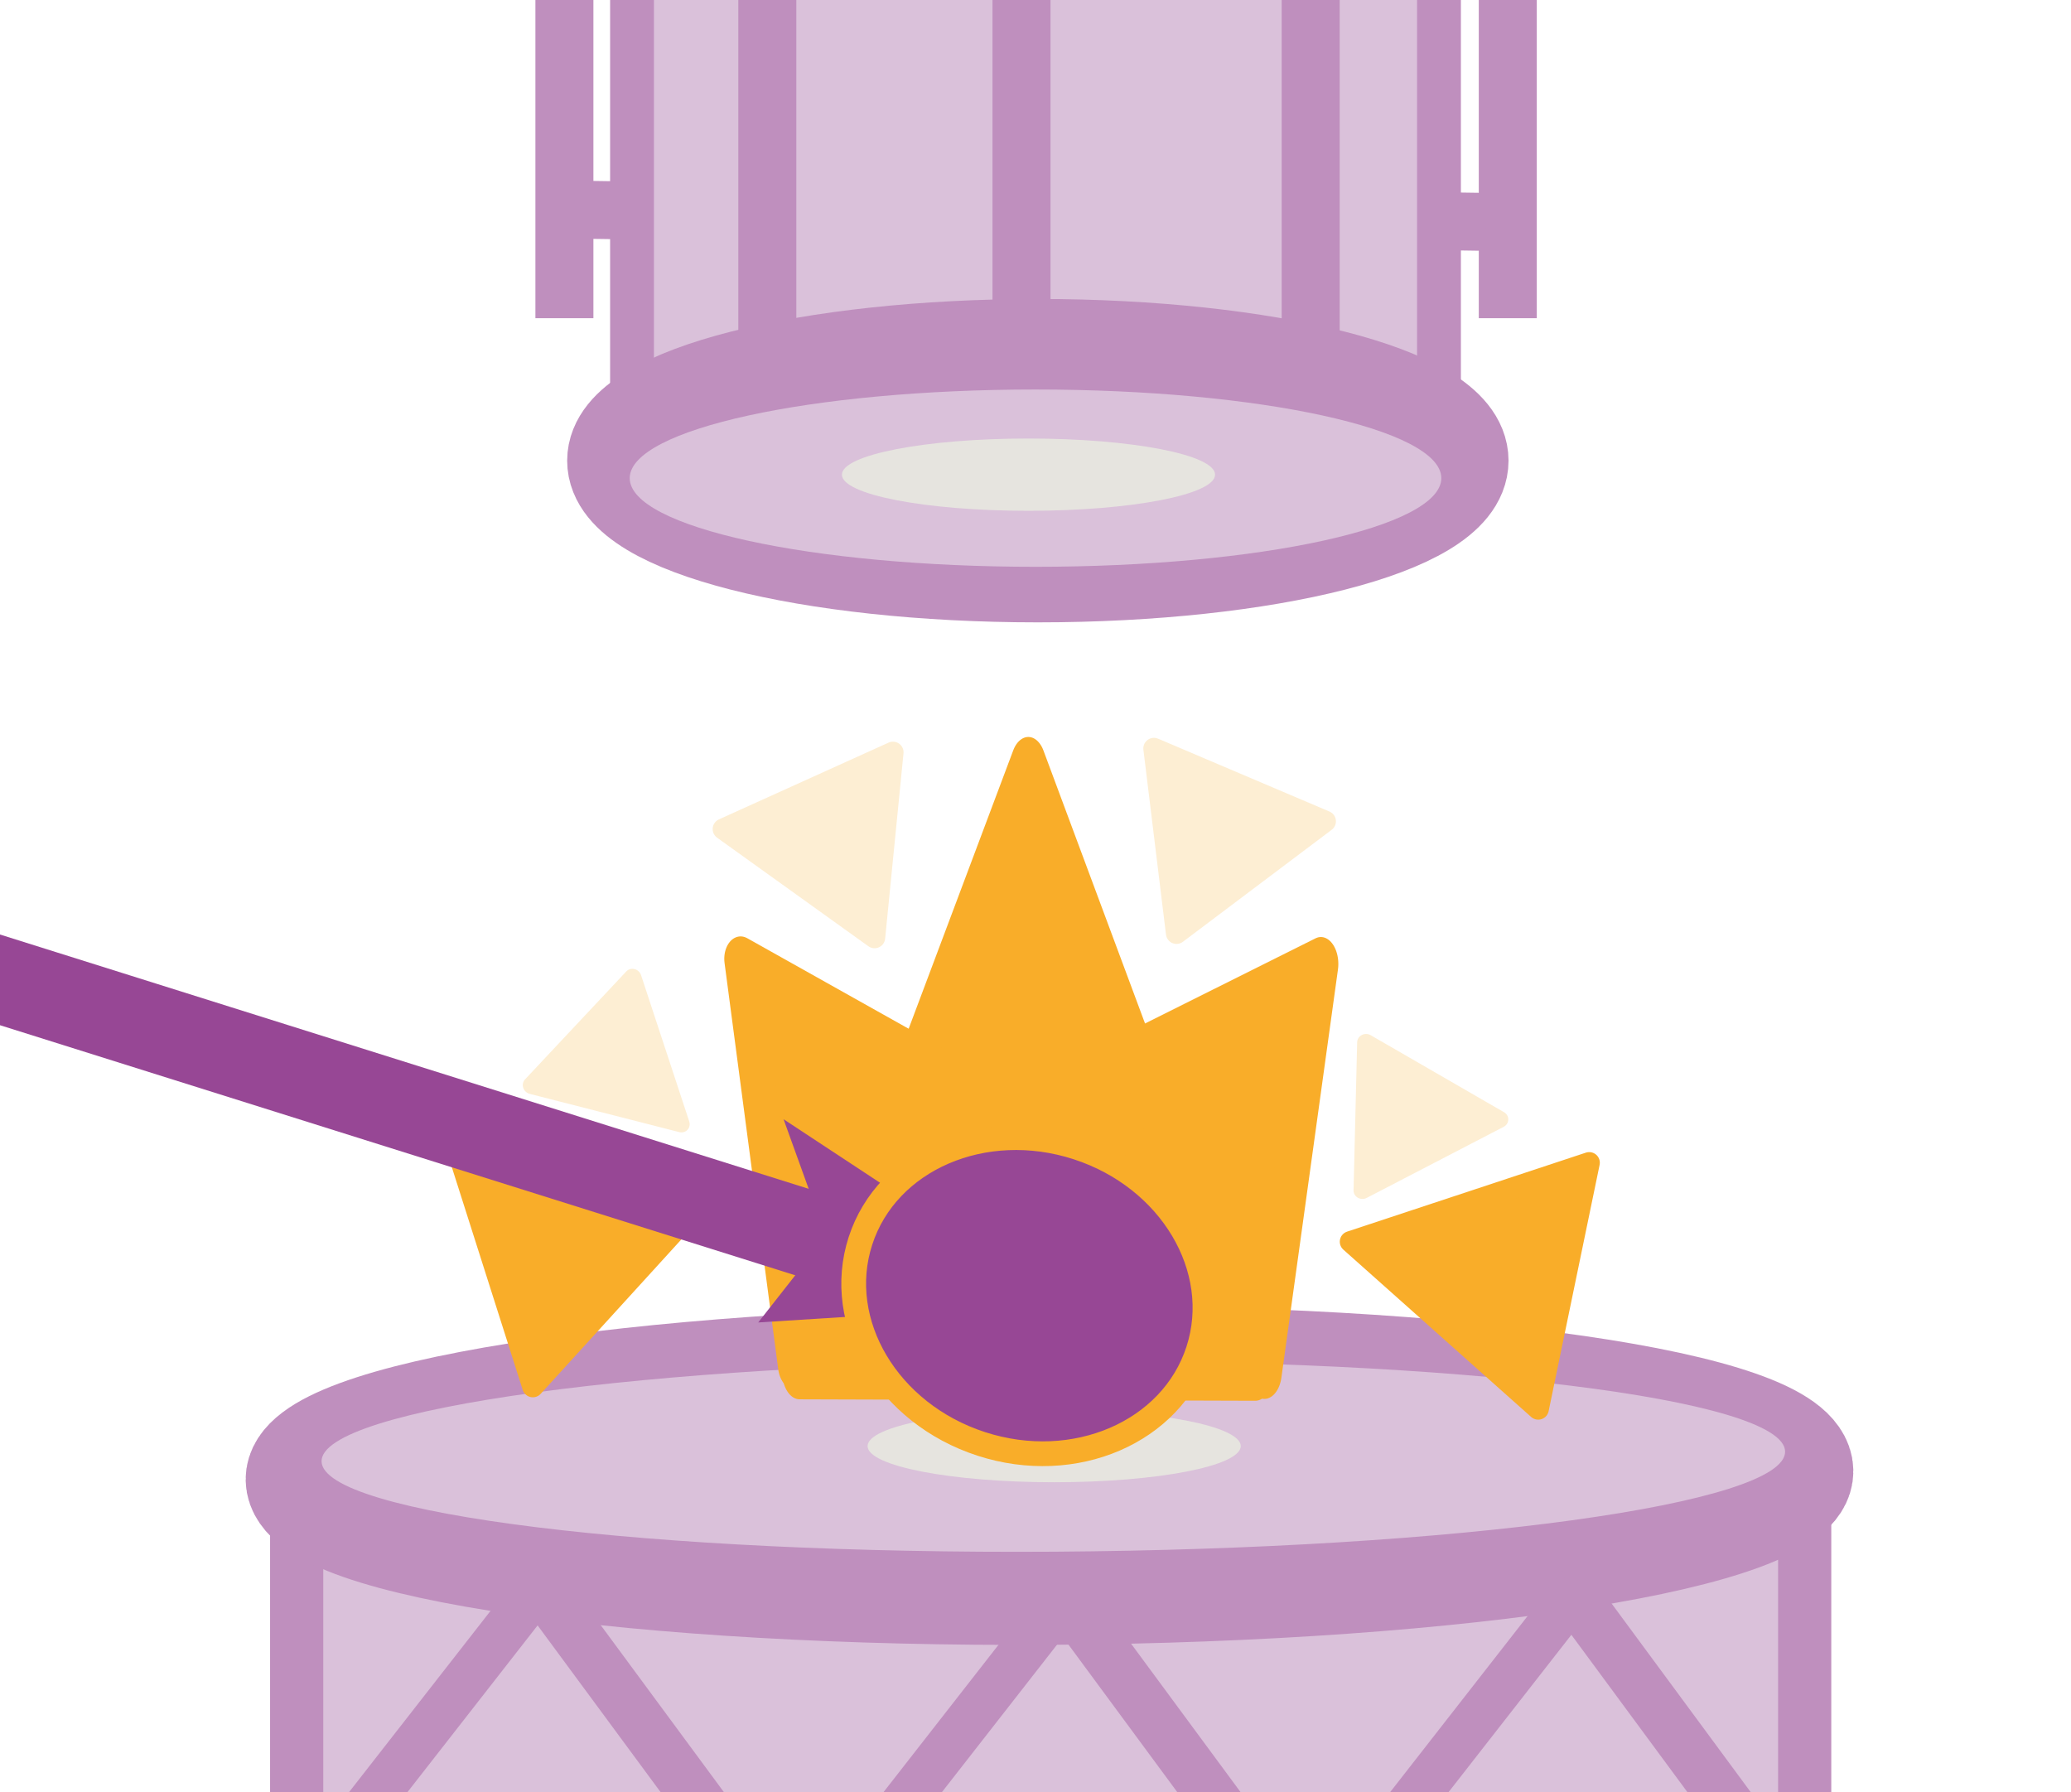
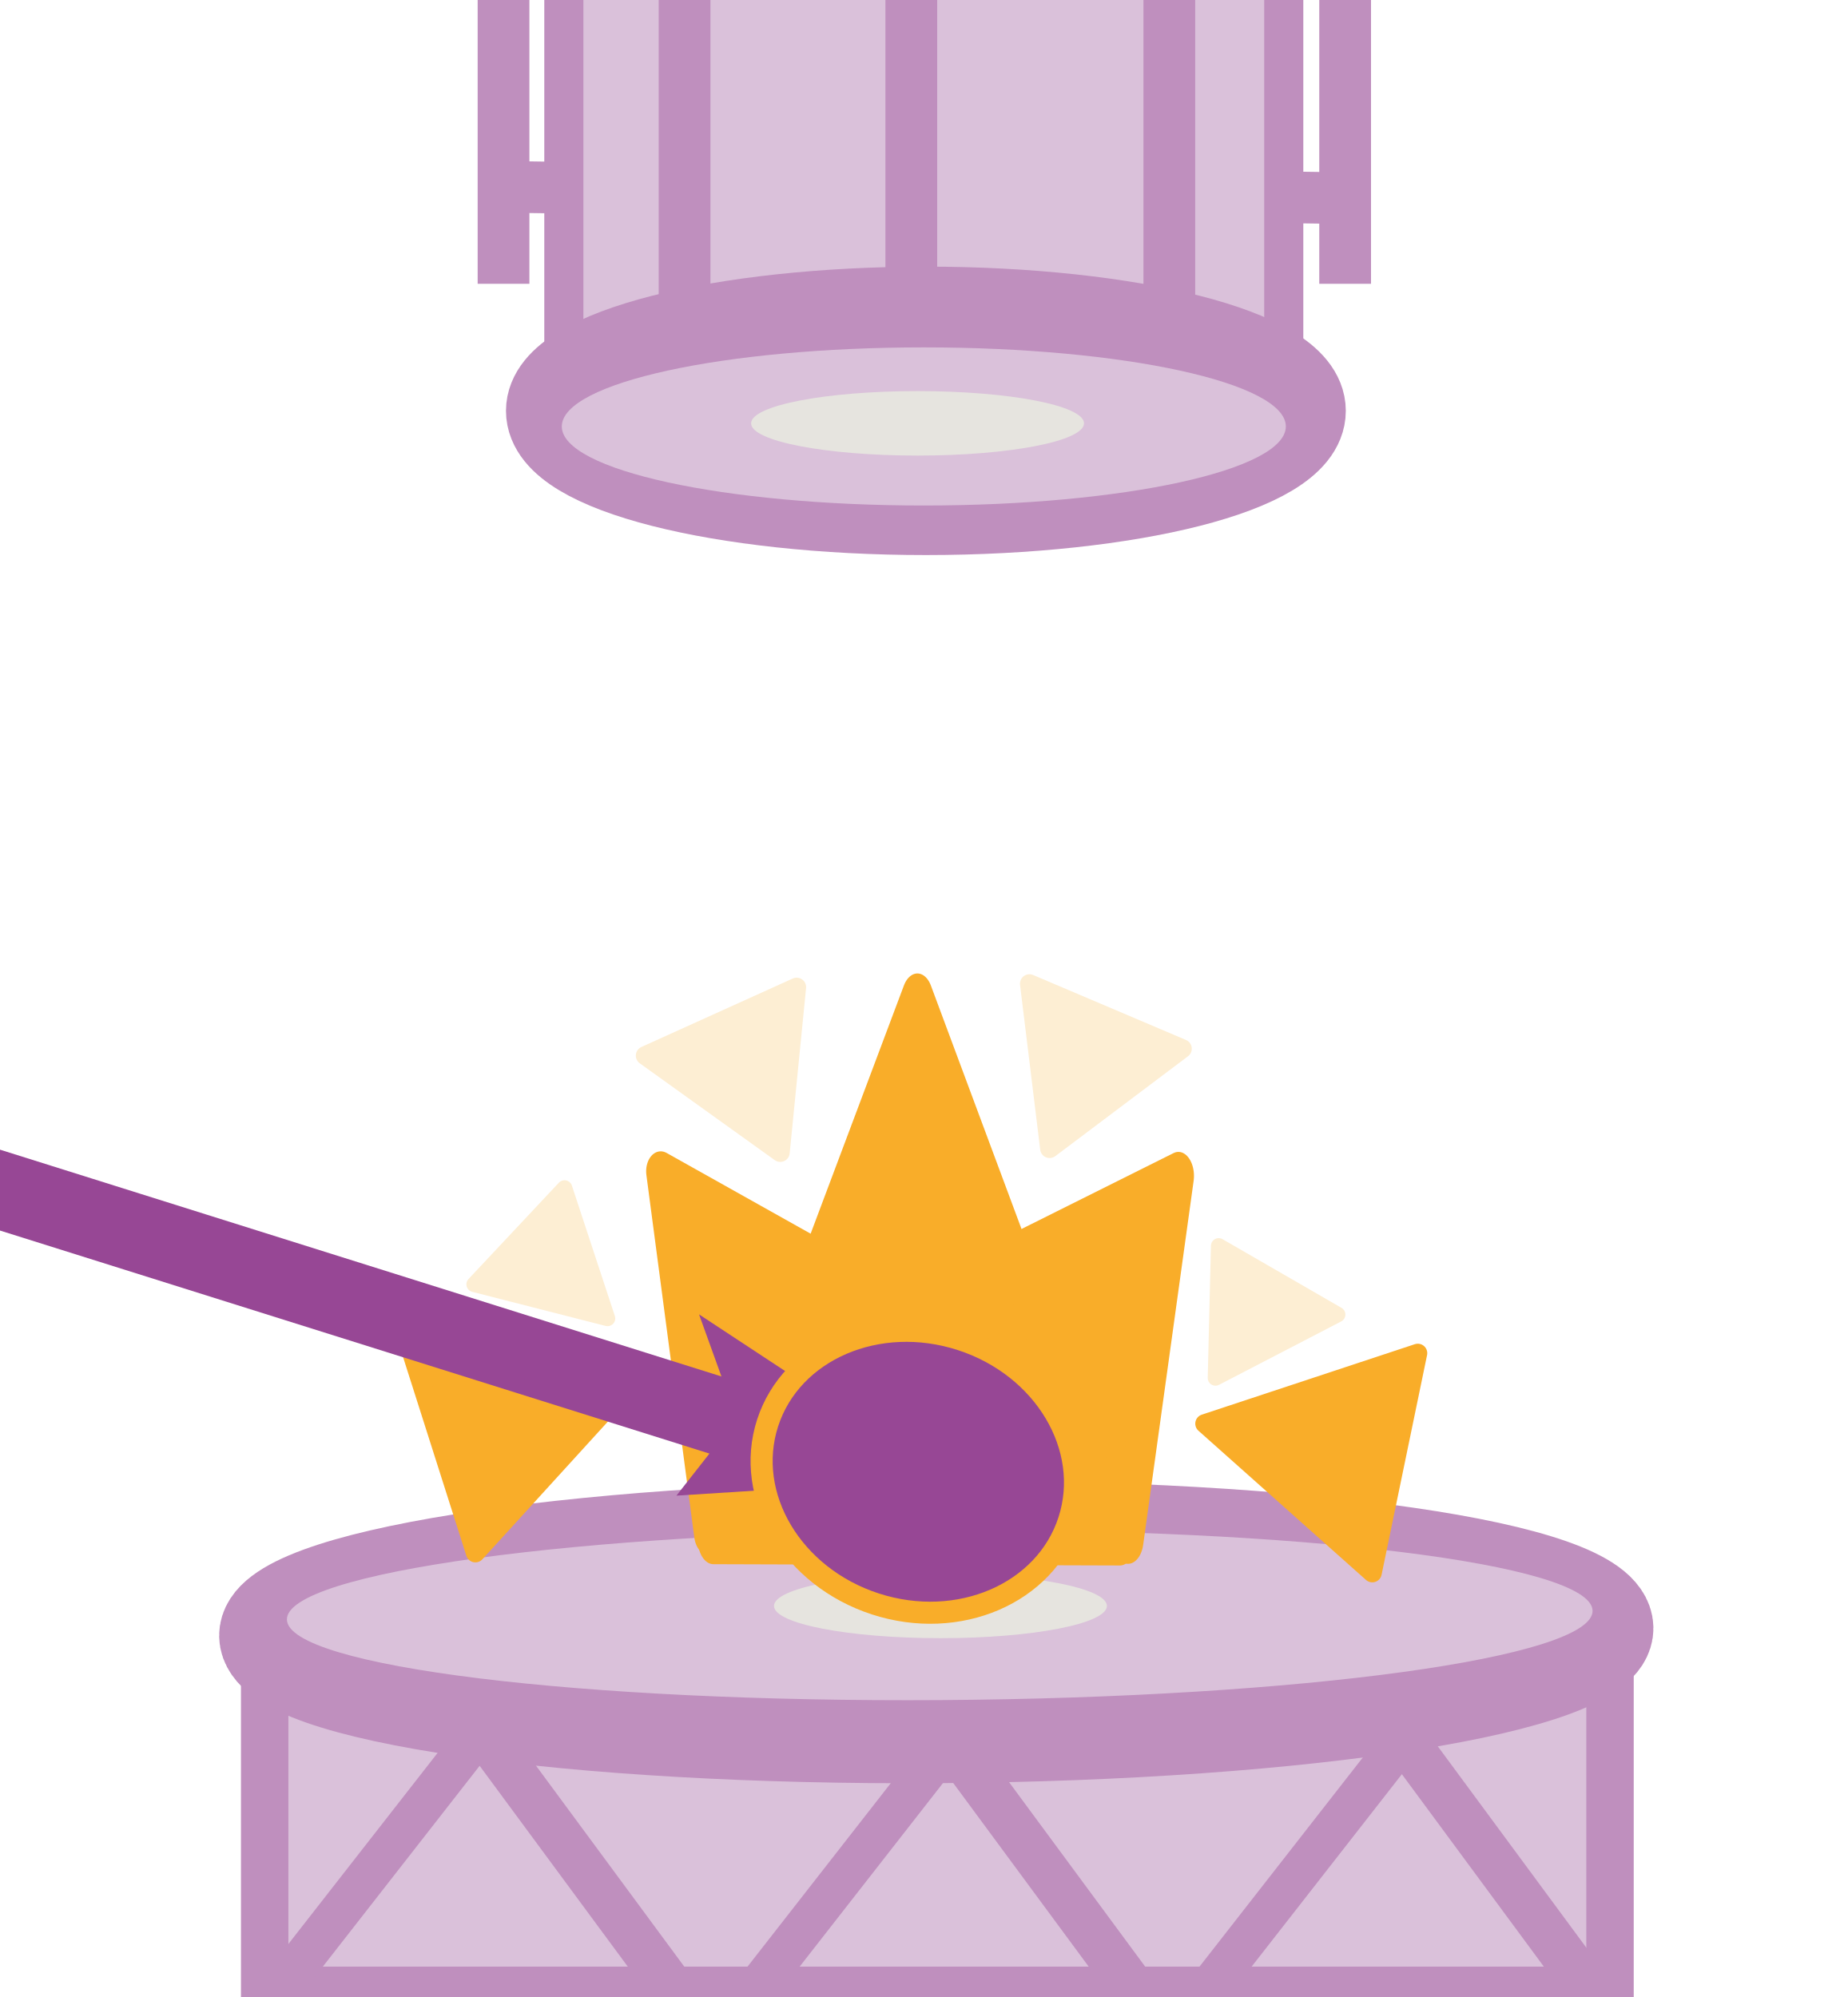
- <svg xmlns="http://www.w3.org/2000/svg" width="222" height="192" viewBox="0 0 58.737 50.8" version="1.1" id="svg1583">
+ <svg xmlns="http://www.w3.org/2000/svg" width="222" height="240" viewBox="0 0 58.737 63.5" version="1.1" id="svg1583">
  <defs id="defs1580" />
-   <g id="layer1">
-     <rect style="fill:#dac1da;fill-opacity:1;stroke:#bf8fbe;stroke-width:1.243;stroke-dasharray:none;stroke-opacity:1" id="rect47022" width="22.887" height="14.817" x="17.925" y="-1.059" />
-     <ellipse style="fill:#dac1da;fill-opacity:1;stroke:#bf8fbe;stroke-width:3.175;stroke-dasharray:none;stroke-opacity:1" id="path44518-3" cx="29.435" cy="13.064" rx="11.762" ry="2.998" />
-     <rect style="fill:#dac1da;fill-opacity:1;stroke:#bf8fbe;stroke-width:1.508;stroke-dasharray:none;stroke-opacity:1" id="rect47018" width="42.77" height="11.483" x="8.414" y="41.751" />
-     <ellipse style="fill:#dac1da;fill-opacity:1;stroke:none;stroke-width:0.265;stroke-opacity:1" id="path44518" cx="29.369" cy="13.56" rx="11.509" ry="2.514" />
-     <ellipse style="fill:#dac1da;fill-opacity:1;stroke:#bf8fbe;stroke-width:3.175;stroke-dasharray:none;stroke-opacity:1" id="path44518-3-8" cx="-28.96" cy="-42.042" rx="21.211" ry="3.222" transform="matrix(-0.9999768,0.00681235,-0.01917708,-0.9998161,0,0)" />
-     <ellipse style="fill:#dac1da;fill-opacity:1;stroke:none;stroke-width:0.368;stroke-opacity:1" id="path44518-8" cx="-29.079" cy="-41.509" rx="20.755" ry="2.702" transform="matrix(-0.9999768,0.00681235,-0.01917708,-0.9998161,0,0)" />
-     <rect style="fill:#bf8fbe;fill-opacity:1;stroke:none;stroke-width:0.339;stroke-opacity:1" id="rect47182" width="1.645" height="10.376" x="15.185" y="-1.352" />
-     <rect style="fill:#bf8fbe;fill-opacity:1;stroke:none;stroke-width:0.339;stroke-opacity:1" id="rect47182-9-8-3-3-1-8-4" width="1.645" height="10.376" x="41.941" y="-1.352" />
-     <rect style="fill:#bf8fbe;fill-opacity:1;stroke:none;stroke-width:0.111;stroke-opacity:1" id="rect47182-9-8-3-3-1-8-4-07" width="1.643" height="1.117" x="4.874" y="-42.06" transform="matrix(0.01317664,0.9999132,-0.9998994,-0.0141841,0,0)" />
-     <rect style="fill:#bf8fbe;fill-opacity:1;stroke:none;stroke-width:0.111;stroke-opacity:1" id="rect47182-9-8-3-3-1-8-4-07-6" width="1.643" height="1.117" x="4.894" y="-17.352" transform="matrix(0.01317664,0.9999132,-0.9998994,-0.0141841,0,0)" />
-     <rect style="fill:#bf8fbe;fill-opacity:1;stroke:none;stroke-width:0.379;stroke-opacity:1" id="rect47182-9-8-3-3-1-8-4-0" width="1.645" height="12.956" x="20.94" y="-2.741" />
-     <rect style="fill:#bf8fbe;fill-opacity:1;stroke:none;stroke-width:0.379;stroke-opacity:1" id="rect47182-9-8-3-3-1-8-4-0-3" width="1.645" height="12.956" x="28.149" y="-3.7" />
-     <rect style="fill:#bf8fbe;fill-opacity:1;stroke:none;stroke-width:0.379;stroke-opacity:1" id="rect47182-9-8-3-3-1-8-4-0-3-7" width="1.645" height="12.956" x="36.351" y="-3.038" />
-     <rect style="fill:#bf8fbe;fill-opacity:1;stroke:none;stroke-width:0.349;stroke-opacity:1" id="rect47182-9-8-3-3-1-8-4-8-5" width="1.306" height="13.79" x="39.079" y="25.063" transform="matrix(0.7829676,0.6220625,-0.6153517,0.7882526,0,0)" />
-     <rect style="fill:#bf8fbe;fill-opacity:1;stroke:none;stroke-width:0.38;stroke-opacity:1" id="rect47182-9-8-3-3-1-8-4-8-6" width="1.451" height="14.712" x="-15.156" y="46.043" transform="matrix(0.8558934,-0.5171522,0.5936082,0.8047541,0,0)" />
-     <rect style="fill:#bf8fbe;fill-opacity:1;stroke:none;stroke-width:0.349;stroke-opacity:1" id="rect47182-9-8-3-3-1-8-4-8-5-1" width="1.306" height="13.79" x="51.028" y="16.055" transform="matrix(0.7829676,0.6220625,-0.6153517,0.7882526,0,0)" />
-     <rect style="fill:#bf8fbe;fill-opacity:1;stroke:none;stroke-width:0.38;stroke-opacity:1" id="rect47182-9-8-3-3-1-8-4-8-6-0" width="1.451" height="14.712" x="-3.313" y="54.068" transform="matrix(0.8558934,-0.5171522,0.5936082,0.8047541,0,0)" />
-     <rect style="fill:#bf8fbe;fill-opacity:1;stroke:none;stroke-width:0.349;stroke-opacity:1" id="rect47182-9-8-3-3-1-8-4-8-5-1-8" width="1.306" height="13.79" x="62.355" y="7.033" transform="matrix(0.7829676,0.6220625,-0.6153517,0.7882526,0,0)" />
-     <rect style="fill:#bf8fbe;fill-opacity:1;stroke:none;stroke-width:0.38;stroke-opacity:1" id="rect47182-9-8-3-3-1-8-4-8-6-0-6" width="1.451" height="14.712" x="8.38" y="61.5" transform="matrix(0.8558934,-0.5171522,0.5936082,0.8047541,0,0)" />
-     <ellipse style="fill:#e6e4df;fill-opacity:1;stroke:none;stroke-width:1.243;stroke-dasharray:none;stroke-opacity:1" id="path56559" cx="29.17" cy="13.461" rx="5.292" ry="1.025" />
-     <ellipse style="fill:#e6e4df;fill-opacity:1;stroke:none;stroke-width:1.243;stroke-dasharray:none;stroke-opacity:1" id="path56559-6" cx="29.898" cy="41.01" rx="5.292" ry="1.025" />
-     <g id="g70916" transform="matrix(1.122983,0,0,1.316573,-3.820043,-9.204081)">
-       <path style="fill:#f9ad29;fill-opacity:1;stroke:#f9ad29;stroke-width:0.783;stroke-linejoin:round;stroke-dasharray:none;stroke-opacity:1" id="path70897" d="m 44.45,17.529 -4.587,3.971 -1.146,-5.958 z" transform="matrix(0.8979694,-0.8923615,0.6776229,1.182536,-15.03098,46.69136)" />
-       <path style="fill:#f9ad29;fill-opacity:1;stroke:#f9ad29;stroke-width:0.783;stroke-linejoin:round;stroke-dasharray:none;stroke-opacity:1" id="path70899" d="M 47.757,14.089 40.963,13.778 44.629,8.05 Z" transform="matrix(0.8122248,-0.8338212,0.7566897,0.9950973,-20.21175,56.87164)" />
-       <path style="fill:#f9ad29;fill-opacity:1;stroke:#f9ad29;stroke-width:0.783;stroke-linejoin:round;stroke-dasharray:none;stroke-opacity:1" id="path70901" d="M 48.816,11.311 39.584,15.715 40.386,5.518 Z" transform="matrix(1.014347,0.6405903,-0.4864382,1.335793,-8.908855,-9.796607)" />
-     </g>
-     <path style="fill:#f9ad29;fill-opacity:1;stroke:#f9ad29;stroke-width:0.602;stroke-linejoin:round;stroke-dasharray:none;stroke-opacity:1" id="path70970-6" d="m 43.921,29.17 -3.582,6.169 -3.552,-6.187 z" transform="rotate(-107.8046,29.6584,42.14082)" />
-     <path style="fill:#fdeed3;fill-opacity:1;stroke:#fdeed3;stroke-width:0.602;stroke-linejoin:round;stroke-dasharray:none;stroke-opacity:1" id="path71772-4-2-6" d="m 46.897,21.431 -4.291,-3.079 4.812,-2.177 z" transform="matrix(-0.08491873,0.8048205,-0.8151064,-0.1265032,36.52459,-4.248471)" />
-     <rect style="fill:#974795;fill-opacity:1;stroke:#974795;stroke-width:0.491;stroke-linejoin:round;stroke-dasharray:none;stroke-opacity:1" id="rect57471" width="35.097" height="1.991" x="0.576" y="25.822" transform="matrix(0.953954,0.2999529,-0.1521486,0.9883576,0,0)" />
-     <path style="fill:#974795;fill-opacity:1;stroke:none;stroke-width:1.243;stroke-dasharray:none;stroke-opacity:1" id="path57417" d="M 13.031,21.894 8.739,19.177 5.786,23.311 5.235,18.261 0.162,18.531 3.766,14.951 0.393,11.153 5.439,11.739 6.305,6.733 8.993,11.043 13.446,8.6 l -1.694,4.789 4.687,1.958 -4.801,1.662 z" transform="matrix(0.6496053,0.3649081,-0.3472966,0.312203,25.84122,28.11498)" />
-     <ellipse style="fill:#974795;fill-opacity:1;stroke:#f9ad29;stroke-width:0.702;stroke-dasharray:none;stroke-opacity:1" id="path57361" cx="39.103" cy="25.95" rx="5.036" ry="4.419" transform="rotate(17.96308)" />
-     <path style="fill:#f9ad29;fill-opacity:1;stroke:#f9ad29;stroke-width:0.602;stroke-linejoin:round;stroke-dasharray:none;stroke-opacity:1" id="path70970" d="m 43.921,29.17 -3.582,6.169 -3.552,-6.187 z" transform="rotate(-18.44509,56.21054,27.52445)" />
-     <path style="fill:#fdeed3;fill-opacity:1;stroke:#fdeed3;stroke-width:0.602;stroke-linejoin:round;stroke-dasharray:none;stroke-opacity:1" id="path71772" d="m 46.897,21.431 -4.291,-3.079 4.812,-2.177 z" transform="translate(-22.09271,5.159375)" />
-     <path style="fill:#fdeed3;fill-opacity:1;stroke:#fdeed3;stroke-width:0.602;stroke-linejoin:round;stroke-dasharray:none;stroke-opacity:1" id="path71772-4" d="m 46.897,21.431 -4.291,-3.079 4.812,-2.177 z" transform="rotate(47.37334,34.39183,8.529832)" />
-     <path style="fill:#fdeed3;fill-opacity:1;stroke:#fdeed3;stroke-width:0.602;stroke-linejoin:round;stroke-dasharray:none;stroke-opacity:1" id="path71772-4-2" d="m 46.897,21.431 -4.291,-3.079 4.812,-2.177 z" transform="matrix(0.4728058,0.656812,-0.6921851,0.4486437,31.30229,-6.655773)" />
+   <rect style="fill:#dac1da;fill-opacity:1;stroke:#bf8fbe;stroke-width:1.243;stroke-dasharray:none;stroke-opacity:1" id="rect47022" width="22.887" height="14.817" x="17.925" y="-1.059" />
+   <ellipse style="fill:#dac1da;fill-opacity:1;stroke:#bf8fbe;stroke-width:3.175;stroke-dasharray:none;stroke-opacity:1" id="path44518-3" cx="29.435" cy="13.064" rx="11.762" ry="2.998" />
+   <rect style="fill:#dac1da;fill-opacity:1;stroke:#bf8fbe;stroke-width:1.508;stroke-dasharray:none;stroke-opacity:1" id="rect47018" width="42.77" height="11.483" x="8.414" y="51.805" />
+   <ellipse style="fill:#dac1da;fill-opacity:1;stroke:none;stroke-width:0.265;stroke-opacity:1" id="path44518" cx="29.369" cy="13.56" rx="11.509" ry="2.514" />
+   <ellipse style="fill:#dac1da;fill-opacity:1;stroke:#bf8fbe;stroke-width:3.175;stroke-dasharray:none;stroke-opacity:1" id="path44518-3-8" cx="-28.767" cy="-52.097" rx="21.211" ry="3.222" transform="matrix(-0.9999768,0.00681235,-0.01917708,-0.9998161,0,0)" />
+   <ellipse style="fill:#dac1da;fill-opacity:1;stroke:none;stroke-width:0.368;stroke-opacity:1" id="path44518-8" cx="-28.887" cy="-51.564" rx="20.755" ry="2.702" transform="matrix(-0.9999768,0.00681235,-0.01917708,-0.9998161,0,0)" />
+   <rect style="fill:#bf8fbe;fill-opacity:1;stroke:none;stroke-width:0.339;stroke-opacity:1" id="rect47182" width="1.645" height="10.376" x="15.185" y="-1.352" />
+   <rect style="fill:#bf8fbe;fill-opacity:1;stroke:none;stroke-width:0.339;stroke-opacity:1" id="rect47182-9-8-3-3-1-8-4" width="1.645" height="10.376" x="41.941" y="-1.352" />
+   <rect style="fill:#bf8fbe;fill-opacity:1;stroke:none;stroke-width:0.111;stroke-opacity:1" id="rect47182-9-8-3-3-1-8-4-07" width="1.643" height="1.117" x="4.874" y="-42.06" transform="matrix(0.01317664,0.9999132,-0.9998994,-0.0141841,0,0)" />
+   <rect style="fill:#bf8fbe;fill-opacity:1;stroke:none;stroke-width:0.111;stroke-opacity:1" id="rect47182-9-8-3-3-1-8-4-07-6" width="1.643" height="1.117" x="4.894" y="-17.352" transform="matrix(0.01317664,0.9999132,-0.9998994,-0.0141841,0,0)" />
+   <rect style="fill:#bf8fbe;fill-opacity:1;stroke:none;stroke-width:0.379;stroke-opacity:1" id="rect47182-9-8-3-3-1-8-4-0" width="1.645" height="12.956" x="20.94" y="-2.741" />
+   <rect style="fill:#bf8fbe;fill-opacity:1;stroke:none;stroke-width:0.379;stroke-opacity:1" id="rect47182-9-8-3-3-1-8-4-0-3" width="1.645" height="12.956" x="28.149" y="-3.7" />
+   <rect style="fill:#bf8fbe;fill-opacity:1;stroke:none;stroke-width:0.379;stroke-opacity:1" id="rect47182-9-8-3-3-1-8-4-0-3-7" width="1.645" height="12.956" x="36.351" y="-3.038" />
+   <rect style="fill:#bf8fbe;fill-opacity:1;stroke:none;stroke-width:0.349;stroke-opacity:1" id="rect47182-9-8-3-3-1-8-4-8-5" width="1.306" height="13.79" x="45.266" y="32.936" transform="matrix(0.7829676,0.6220625,-0.6153517,0.7882526,0,0)" />
+   <rect style="fill:#bf8fbe;fill-opacity:1;stroke:none;stroke-width:0.38;stroke-opacity:1" id="rect47182-9-8-3-3-1-8-4-8-6" width="1.451" height="14.712" x="-21.149" y="54.685" transform="matrix(0.8558934,-0.5171522,0.5936082,0.8047541,0,0)" />
+   <rect style="fill:#bf8fbe;fill-opacity:1;stroke:none;stroke-width:0.349;stroke-opacity:1" id="rect47182-9-8-3-3-1-8-4-8-5-1" width="1.306" height="13.79" x="57.215" y="23.928" transform="matrix(0.7829676,0.6220625,-0.6153517,0.7882526,0,0)" />
+   <rect style="fill:#bf8fbe;fill-opacity:1;stroke:none;stroke-width:0.38;stroke-opacity:1" id="rect47182-9-8-3-3-1-8-4-8-6-0" width="1.451" height="14.712" x="-9.307" y="62.709" transform="matrix(0.8558934,-0.5171522,0.5936082,0.8047541,0,0)" />
+   <rect style="fill:#bf8fbe;fill-opacity:1;stroke:none;stroke-width:0.349;stroke-opacity:1" id="rect47182-9-8-3-3-1-8-4-8-5-1-8" width="1.306" height="13.79" x="68.542" y="14.906" transform="matrix(0.7829676,0.6220625,-0.6153517,0.7882526,0,0)" />
+   <rect style="fill:#bf8fbe;fill-opacity:1;stroke:none;stroke-width:0.38;stroke-opacity:1" id="rect47182-9-8-3-3-1-8-4-8-6-0-6" width="1.451" height="14.712" x="2.387" y="70.141" transform="matrix(0.8558934,-0.5171522,0.5936082,0.8047541,0,0)" />
+   <ellipse style="fill:#e6e4df;fill-opacity:1;stroke:none;stroke-width:1.243;stroke-dasharray:none;stroke-opacity:1" id="path56559" cx="29.17" cy="13.461" rx="5.292" ry="1.025" />
+   <ellipse style="fill:#e6e4df;fill-opacity:1;stroke:none;stroke-width:1.243;stroke-dasharray:none;stroke-opacity:1" id="path56559-6" cx="29.898" cy="51.065" rx="5.292" ry="1.025" />
+   <g id="g70916" transform="matrix(1.122983,0,0,1.316573,-3.820043,0.850084)">
+     <path style="fill:#f9ad29;fill-opacity:1;stroke:#f9ad29;stroke-width:0.783;stroke-linejoin:round;stroke-dasharray:none;stroke-opacity:1" id="path70897" d="m 44.45,17.529 -4.587,3.971 -1.146,-5.958 z" transform="matrix(0.8979694,-0.8923615,0.6776229,1.182536,-15.03098,46.69136)" />
+     <path style="fill:#f9ad29;fill-opacity:1;stroke:#f9ad29;stroke-width:0.783;stroke-linejoin:round;stroke-dasharray:none;stroke-opacity:1" id="path70899" d="M 47.757,14.089 40.963,13.778 44.629,8.05 Z" transform="matrix(0.8122248,-0.8338212,0.7566897,0.9950973,-20.21175,56.87164)" />
+     <path style="fill:#f9ad29;fill-opacity:1;stroke:#f9ad29;stroke-width:0.783;stroke-linejoin:round;stroke-dasharray:none;stroke-opacity:1" id="path70901" d="M 48.816,11.311 39.584,15.715 40.386,5.518 Z" transform="matrix(1.014347,0.6405903,-0.4864382,1.335793,-8.908855,-9.796607)" />
  </g>
+   <path style="fill:#f9ad29;fill-opacity:1;stroke:#f9ad29;stroke-width:0.602;stroke-linejoin:round;stroke-dasharray:none;stroke-opacity:1" id="path70970-6" d="M 12.948,42.582 19.917,44.106 15.113,49.379 Z" />
+   <path style="fill:#fdeed3;fill-opacity:1;stroke:#fdeed3;stroke-width:0.492;stroke-linejoin:round;stroke-dasharray:none;stroke-opacity:1" id="path71772-4-2-6" d="m 15.073,40.839 2.874,-3.064 1.366,4.148 z" />
+   <rect style="fill:#974795;fill-opacity:1;stroke:#974795;stroke-width:0.491;stroke-linejoin:round;stroke-dasharray:none;stroke-opacity:1" id="rect57471" width="35.097" height="1.991" x="2.124" y="35.525" transform="matrix(0.953954,0.2999529,-0.1521486,0.9883576,0,0)" />
+   <path style="fill:#974795;fill-opacity:1;stroke:none;stroke-width:0.714;stroke-dasharray:none;stroke-opacity:1" id="path57417" d="m 26.702,49.76 -1.845,-2.415 -3.353,0.213 1.395,-1.778 -3.389,-1.767 3.585,0.198 -0.872,-2.417 3.074,2.024 2.301,-1.247 0.249,2.327 3.742,0.862 -2.764,0.877 2.365,2.322 -3.695,-1.233 z" />
+   <ellipse style="fill:#974795;fill-opacity:1;stroke:#f9ad29;stroke-width:0.702;stroke-dasharray:none;stroke-opacity:1" id="path57361" cx="42.204" cy="35.514" rx="5.036" ry="4.419" transform="rotate(17.96308)" />
+   <path style="fill:#f9ad29;fill-opacity:1;stroke:#f9ad29;stroke-width:0.602;stroke-linejoin:round;stroke-dasharray:none;stroke-opacity:1" id="path70970" d="m 45.073,43.028 -1.446,6.986 -5.327,-4.745 z" />
+   <path style="fill:#fdeed3;fill-opacity:1;stroke:#fdeed3;stroke-width:0.602;stroke-linejoin:round;stroke-dasharray:none;stroke-opacity:1" id="path71772" d="m 24.805,36.645 -4.291,-3.079 4.812,-2.177 z" />
+   <path style="fill:#fdeed3;fill-opacity:1;stroke:#fdeed3;stroke-width:0.602;stroke-linejoin:round;stroke-dasharray:none;stroke-opacity:1" id="path71772-4" d="m 33.368,36.522 -0.641,-5.242 4.86,2.066 z" />
+   <path style="fill:#fdeed3;fill-opacity:1;stroke:#fdeed3;stroke-width:0.492;stroke-linejoin:round;stroke-dasharray:none;stroke-opacity:1" id="path71772-4-2" d="m 38.641,43.816 0.102,-4.2 3.782,2.184 z" />
</svg>
